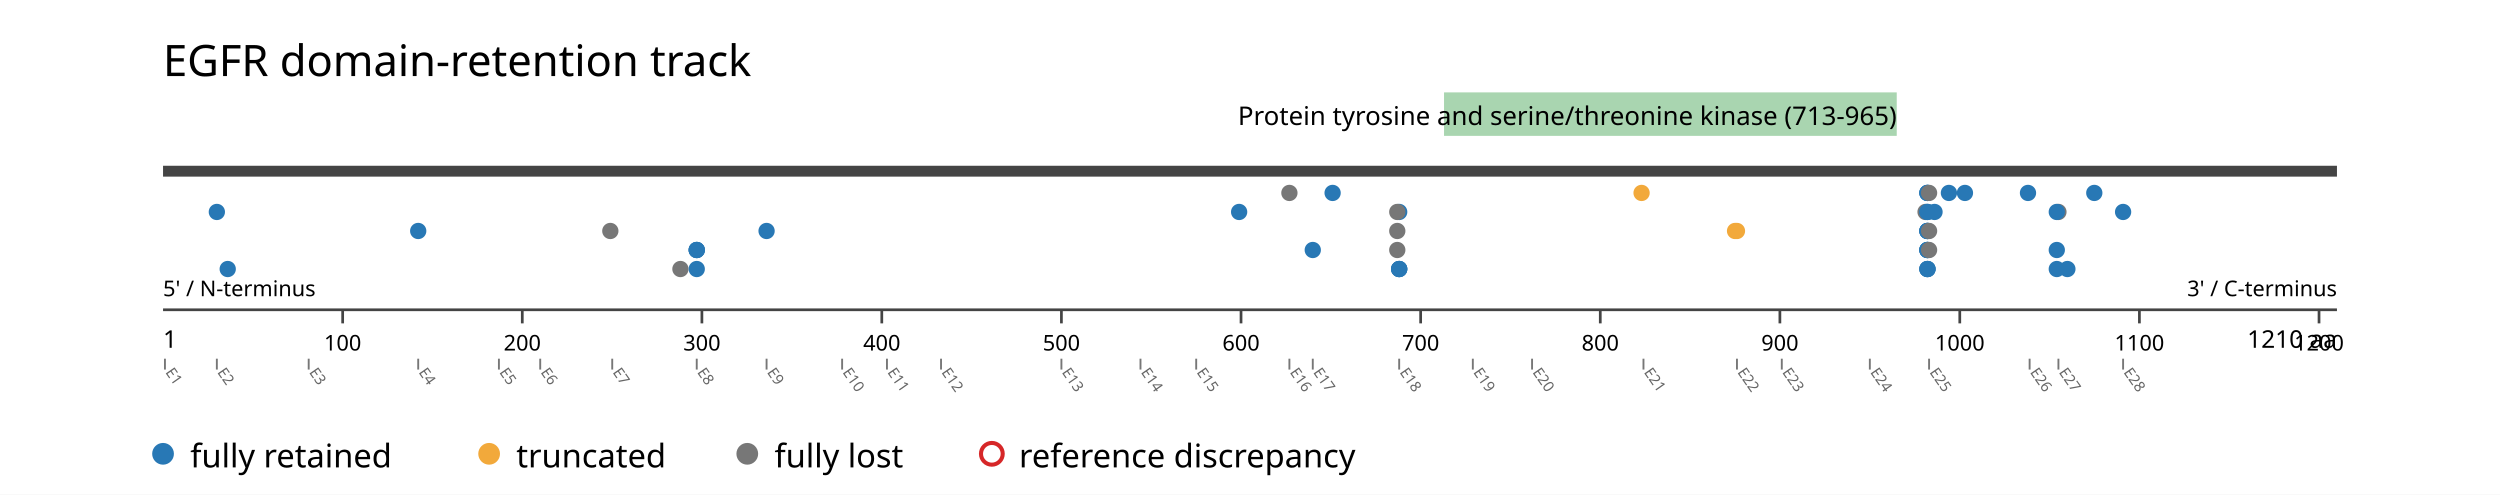
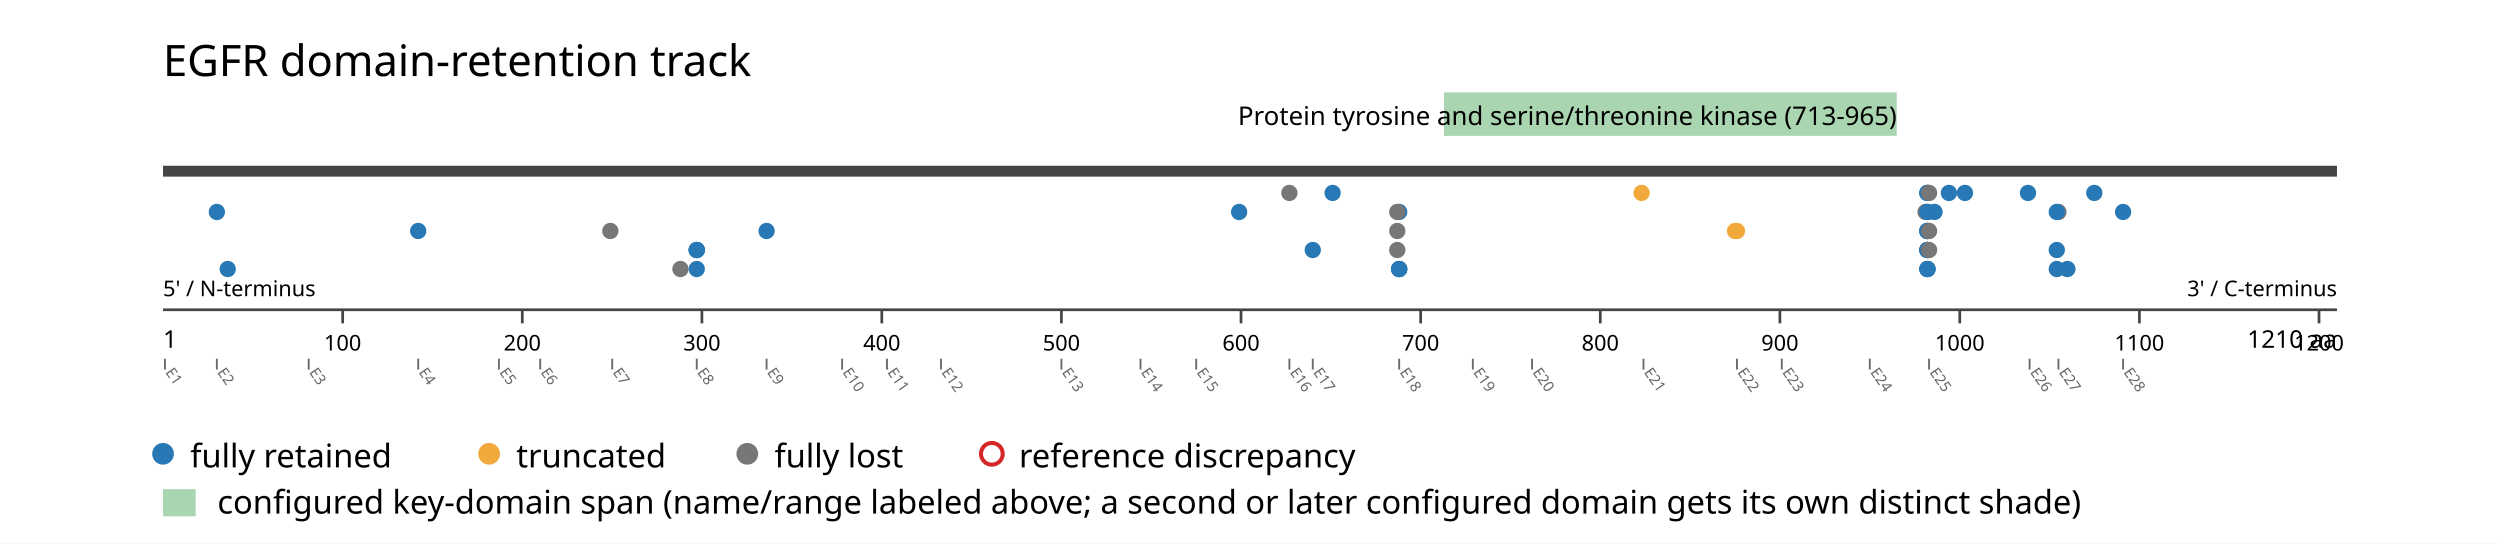
- <svg xmlns="http://www.w3.org/2000/svg" width="920" height="182" viewBox="0 0 920 182">
-   <rect width="920" height="182" fill="white" />
+ <svg xmlns="http://www.w3.org/2000/svg" width="920" height="200" viewBox="0 0 920 200">
+   <rect width="920" height="200" fill="white" />
  <text x="60" y="28" font-family="sans-serif" font-size="16">EGFR domain-retention track</text>
  <rect x="531.4" y="34.0" width="166.6" height="16.0" fill="#62b36f" opacity="0.55" />
  <text x="698.0" y="46.0" font-family="sans-serif" font-size="9.5" text-anchor="end">Protein tyrosine and serine/threonine kinase (713-965)</text>
-   <line x1="60.0" y1="63.0" x2="860.0" y2="63.0" stroke="#444" stroke-width="4" />
+   <line x1="60.0" y1="63.0" x2="860.0" y2="63.0" stroke="#444444" stroke-width="4" />
  <circle cx="770.7" cy="71.0" r="3" fill="#2878b5" stroke="none" stroke-width="0" />
  <circle cx="514.9" cy="78.0" r="3" fill="#2878b5" stroke="none" stroke-width="0" />
  <circle cx="282.1" cy="85.0" r="3" fill="#2878b5" stroke="none" stroke-width="0" />
  <circle cx="256.4" cy="92.0" r="3" fill="#2878b5" stroke="none" stroke-width="0" />
  <circle cx="514.9" cy="99.0" r="3" fill="#2878b5" stroke="none" stroke-width="0" />
  <circle cx="604.1" cy="71.0" r="3" fill="#f2a93b" stroke="none" stroke-width="0" />
  <circle cx="708.6" cy="78.0" r="3" fill="#777777" stroke="none" stroke-width="0" />
  <circle cx="638.5" cy="85.0" r="3" fill="#f2a93b" stroke="none" stroke-width="0" />
  <circle cx="709.3" cy="92.0" r="3" fill="#2878b5" stroke="none" stroke-width="0" />
  <circle cx="250.4" cy="99.0" r="3" fill="#777777" stroke="none" stroke-width="0" />
  <circle cx="709.3" cy="71.0" r="3" fill="#2878b5" stroke="none" stroke-width="0" />
  <circle cx="709.3" cy="78.0" r="3" fill="#2878b5" stroke="none" stroke-width="0" />
  <circle cx="709.3" cy="85.0" r="3" fill="#2878b5" stroke="none" stroke-width="0" />
  <circle cx="709.3" cy="92.0" r="3" fill="#2878b5" stroke="none" stroke-width="0" />
  <circle cx="709.3" cy="99.0" r="3" fill="#2878b5" stroke="none" stroke-width="0" />
  <circle cx="717.2" cy="71.0" r="3" fill="#2878b5" stroke="none" stroke-width="0" />
  <circle cx="781.3" cy="78.0" r="3" fill="#2878b5" stroke="none" stroke-width="0" />
  <circle cx="709.3" cy="85.0" r="3" fill="#2878b5" stroke="none" stroke-width="0" />
  <circle cx="709.3" cy="92.0" r="3" fill="#2878b5" stroke="none" stroke-width="0" />
  <circle cx="756.9" cy="99.0" r="3" fill="#2878b5" stroke="none" stroke-width="0" />
  <circle cx="709.3" cy="71.0" r="3" fill="#2878b5" stroke="none" stroke-width="0" />
  <circle cx="757.5" cy="78.0" r="3" fill="#777777" stroke="none" stroke-width="0" />
  <circle cx="709.3" cy="85.0" r="3" fill="#2878b5" stroke="none" stroke-width="0" />
  <circle cx="756.9" cy="92.0" r="3" fill="#2878b5" stroke="none" stroke-width="0" />
  <circle cx="709.3" cy="99.0" r="3" fill="#2878b5" stroke="none" stroke-width="0" />
  <circle cx="723.1" cy="71.0" r="3" fill="#2878b5" stroke="none" stroke-width="0" />
  <circle cx="709.3" cy="78.0" r="3" fill="#2878b5" stroke="none" stroke-width="0" />
  <circle cx="709.3" cy="85.0" r="3" fill="#2878b5" stroke="none" stroke-width="0" />
  <circle cx="709.3" cy="92.0" r="3" fill="#2878b5" stroke="none" stroke-width="0" />
  <circle cx="709.3" cy="99.0" r="3" fill="#2878b5" stroke="none" stroke-width="0" />
  <circle cx="709.3" cy="71.0" r="3" fill="#2878b5" stroke="none" stroke-width="0" />
  <circle cx="756.9" cy="78.0" r="3" fill="#2878b5" stroke="none" stroke-width="0" />
  <circle cx="224.6" cy="85.0" r="3" fill="#777777" stroke="none" stroke-width="0" />
  <circle cx="514.2" cy="92.0" r="3" fill="#777777" stroke="none" stroke-width="0" />
  <circle cx="760.8" cy="99.0" r="3" fill="#2878b5" stroke="none" stroke-width="0" />
  <circle cx="746.3" cy="71.0" r="3" fill="#2878b5" stroke="none" stroke-width="0" />
  <circle cx="514.2" cy="78.0" r="3" fill="#777777" stroke="none" stroke-width="0" />
  <circle cx="514.2" cy="85.0" r="3" fill="#777777" stroke="none" stroke-width="0" />
  <circle cx="256.4" cy="92.0" r="3" fill="#2878b5" stroke="none" stroke-width="0" />
  <circle cx="514.9" cy="99.0" r="3" fill="#2878b5" stroke="none" stroke-width="0" />
  <circle cx="709.9" cy="71.0" r="3" fill="#777777" stroke="none" stroke-width="0" />
  <circle cx="456.0" cy="78.0" r="3" fill="#2878b5" stroke="none" stroke-width="0" />
  <circle cx="709.9" cy="85.0" r="3" fill="#777777" stroke="none" stroke-width="0" />
  <circle cx="709.9" cy="92.0" r="3" fill="#777777" stroke="none" stroke-width="0" />
  <circle cx="514.9" cy="99.0" r="3" fill="#2878b5" stroke="none" stroke-width="0" />
  <circle cx="490.4" cy="71.0" r="3" fill="#2878b5" stroke="none" stroke-width="0" />
  <circle cx="79.8" cy="78.0" r="3" fill="#2878b5" stroke="none" stroke-width="0" />
  <circle cx="153.9" cy="85.0" r="3" fill="#2878b5" stroke="none" stroke-width="0" />
  <circle cx="256.4" cy="92.0" r="3" fill="#2878b5" stroke="none" stroke-width="0" />
  <circle cx="256.4" cy="99.0" r="3" fill="#2878b5" stroke="none" stroke-width="0" />
  <circle cx="474.5" cy="71.0" r="3" fill="#777777" stroke="none" stroke-width="0" />
  <circle cx="711.9" cy="78.0" r="3" fill="#2878b5" stroke="none" stroke-width="0" />
  <circle cx="639.2" cy="85.0" r="3" fill="#f2a93b" stroke="none" stroke-width="0" />
  <circle cx="483.1" cy="92.0" r="3" fill="#2878b5" stroke="none" stroke-width="0" />
  <circle cx="83.8" cy="99.0" r="3" fill="#2878b5" stroke="none" stroke-width="0" />
  <line x1="60.0" y1="114.0" x2="860.0" y2="114.0" stroke="#444444" stroke-width="1" />
  <text x="60.0" y="109.0" font-family="sans-serif" font-size="8" data-axis-end="5-prime" text-anchor="start">5' / N-terminus</text>
  <text x="860.0" y="109.0" font-family="sans-serif" font-size="8" data-axis-end="3-prime" text-anchor="end">3' / C-terminus</text>
  <text x="60.0" y="128.0" font-family="sans-serif" font-size="9">1</text>
  <text x="860.0" y="128.0" font-family="sans-serif" font-size="9" text-anchor="end">1210 aa</text>
-   <line x1="60.7" y1="132.0" x2="60.7" y2="136.0" stroke="#777777" stroke-width="0.7" />
+   <line x1="60.7" y1="132.0" x2="60.7" y2="136.0" stroke="#6b6b6b" stroke-width="0.7" />
  <text x="60.7" y="137.0" font-family="sans-serif" font-size="5.5" fill="#666666" transform="rotate(55 60.7 137.0)">E1</text>
-   <line x1="79.8" y1="132.0" x2="79.8" y2="136.0" stroke="#777777" stroke-width="0.7" />
+   <line x1="79.8" y1="132.0" x2="79.8" y2="136.0" stroke="#6b6b6b" stroke-width="0.7" />
  <text x="79.8" y="137.0" font-family="sans-serif" font-size="5.5" fill="#666666" transform="rotate(55 79.8 137.0)">E2</text>
-   <line x1="113.6" y1="132.0" x2="113.6" y2="136.0" stroke="#777777" stroke-width="0.7" />
+   <line x1="113.6" y1="132.0" x2="113.6" y2="136.0" stroke="#6b6b6b" stroke-width="0.7" />
  <text x="113.6" y="137.0" font-family="sans-serif" font-size="5.5" fill="#666666" transform="rotate(55 113.6 137.0)">E3</text>
-   <line x1="153.9" y1="132.0" x2="153.9" y2="136.0" stroke="#777777" stroke-width="0.7" />
+   <line x1="153.9" y1="132.0" x2="153.9" y2="136.0" stroke="#6b6b6b" stroke-width="0.7" />
  <text x="153.9" y="137.0" font-family="sans-serif" font-size="5.5" fill="#666666" transform="rotate(55 153.9 137.0)">E4</text>
-   <line x1="183.6" y1="132.0" x2="183.6" y2="136.0" stroke="#777777" stroke-width="0.7" />
+   <line x1="183.6" y1="132.0" x2="183.6" y2="136.0" stroke="#6b6b6b" stroke-width="0.7" />
  <text x="183.6" y="137.0" font-family="sans-serif" font-size="5.5" fill="#666666" transform="rotate(55 183.6 137.0)">E5</text>
-   <line x1="198.8" y1="132.0" x2="198.8" y2="136.0" stroke="#777777" stroke-width="0.7" />
+   <line x1="198.8" y1="132.0" x2="198.8" y2="136.0" stroke="#6b6b6b" stroke-width="0.7" />
  <text x="198.8" y="137.0" font-family="sans-serif" font-size="5.5" fill="#666666" transform="rotate(55 198.8 137.0)">E6</text>
-   <line x1="225.3" y1="132.0" x2="225.3" y2="136.0" stroke="#777777" stroke-width="0.7" />
+   <line x1="225.3" y1="132.0" x2="225.3" y2="136.0" stroke="#6b6b6b" stroke-width="0.7" />
  <text x="225.3" y="137.0" font-family="sans-serif" font-size="5.5" fill="#666666" transform="rotate(55 225.3 137.0)">E7</text>
-   <line x1="256.4" y1="132.0" x2="256.4" y2="136.0" stroke="#777777" stroke-width="0.7" />
+   <line x1="256.4" y1="132.0" x2="256.4" y2="136.0" stroke="#6b6b6b" stroke-width="0.7" />
  <text x="256.4" y="137.0" font-family="sans-serif" font-size="5.5" fill="#666666" transform="rotate(55 256.4 137.0)">E8</text>
-   <line x1="282.1" y1="132.0" x2="282.1" y2="136.0" stroke="#777777" stroke-width="0.7" />
+   <line x1="282.1" y1="132.0" x2="282.1" y2="136.0" stroke="#6b6b6b" stroke-width="0.7" />
  <text x="282.1" y="137.0" font-family="sans-serif" font-size="5.5" fill="#666666" transform="rotate(55 282.1 137.0)">E9</text>
-   <line x1="309.9" y1="132.0" x2="309.9" y2="136.0" stroke="#777777" stroke-width="0.7" />
+   <line x1="309.9" y1="132.0" x2="309.9" y2="136.0" stroke="#6b6b6b" stroke-width="0.7" />
  <text x="309.9" y="137.0" font-family="sans-serif" font-size="5.5" fill="#666666" transform="rotate(55 309.9 137.0)">E10</text>
-   <line x1="326.4" y1="132.0" x2="326.4" y2="136.0" stroke="#777777" stroke-width="0.7" />
+   <line x1="326.4" y1="132.0" x2="326.4" y2="136.0" stroke="#6b6b6b" stroke-width="0.7" />
  <text x="326.4" y="137.0" font-family="sans-serif" font-size="5.5" fill="#666666" transform="rotate(55 326.4 137.0)">E11</text>
-   <line x1="346.3" y1="132.0" x2="346.3" y2="136.0" stroke="#777777" stroke-width="0.7" />
+   <line x1="346.3" y1="132.0" x2="346.3" y2="136.0" stroke="#6b6b6b" stroke-width="0.7" />
  <text x="346.3" y="137.0" font-family="sans-serif" font-size="5.5" fill="#666666" transform="rotate(55 346.3 137.0)">E12</text>
-   <line x1="390.6" y1="132.0" x2="390.6" y2="136.0" stroke="#777777" stroke-width="0.7" />
+   <line x1="390.6" y1="132.0" x2="390.6" y2="136.0" stroke="#6b6b6b" stroke-width="0.7" />
  <text x="390.6" y="137.0" font-family="sans-serif" font-size="5.5" fill="#666666" transform="rotate(55 390.6 137.0)">E13</text>
-   <line x1="419.7" y1="132.0" x2="419.7" y2="136.0" stroke="#777777" stroke-width="0.7" />
+   <line x1="419.7" y1="132.0" x2="419.7" y2="136.0" stroke="#6b6b6b" stroke-width="0.7" />
  <text x="419.7" y="137.0" font-family="sans-serif" font-size="5.5" fill="#666666" transform="rotate(55 419.7 137.0)">E14</text>
-   <line x1="440.2" y1="132.0" x2="440.2" y2="136.0" stroke="#777777" stroke-width="0.7" />
+   <line x1="440.2" y1="132.0" x2="440.2" y2="136.0" stroke="#6b6b6b" stroke-width="0.7" />
  <text x="440.2" y="137.0" font-family="sans-serif" font-size="5.5" fill="#666666" transform="rotate(55 440.2 137.0)">E15</text>
-   <line x1="474.5" y1="132.0" x2="474.5" y2="136.0" stroke="#777777" stroke-width="0.7" />
+   <line x1="474.5" y1="132.0" x2="474.5" y2="136.0" stroke="#6b6b6b" stroke-width="0.7" />
  <text x="474.5" y="137.0" font-family="sans-serif" font-size="5.5" fill="#666666" transform="rotate(55 474.5 137.0)">E16</text>
-   <line x1="483.1" y1="132.0" x2="483.1" y2="136.0" stroke="#777777" stroke-width="0.7" />
+   <line x1="483.1" y1="132.0" x2="483.1" y2="136.0" stroke="#6b6b6b" stroke-width="0.7" />
  <text x="483.1" y="137.0" font-family="sans-serif" font-size="5.5" fill="#666666" transform="rotate(55 483.1 137.0)">E17</text>
-   <line x1="514.9" y1="132.0" x2="514.9" y2="136.0" stroke="#777777" stroke-width="0.7" />
+   <line x1="514.9" y1="132.0" x2="514.9" y2="136.0" stroke="#6b6b6b" stroke-width="0.7" />
  <text x="514.9" y="137.0" font-family="sans-serif" font-size="5.5" fill="#666666" transform="rotate(55 514.9 137.0)">E18</text>
-   <line x1="542.0" y1="132.0" x2="542.0" y2="136.0" stroke="#777777" stroke-width="0.7" />
+   <line x1="542.0" y1="132.0" x2="542.0" y2="136.0" stroke="#6b6b6b" stroke-width="0.7" />
  <text x="542.0" y="137.0" font-family="sans-serif" font-size="5.5" fill="#666666" transform="rotate(55 542.0 137.0)">E19</text>
-   <line x1="563.8" y1="132.0" x2="563.8" y2="136.0" stroke="#777777" stroke-width="0.7" />
+   <line x1="563.8" y1="132.0" x2="563.8" y2="136.0" stroke="#6b6b6b" stroke-width="0.7" />
  <text x="563.8" y="137.0" font-family="sans-serif" font-size="5.5" fill="#666666" transform="rotate(55 563.8 137.0)">E20</text>
-   <line x1="604.8" y1="132.0" x2="604.8" y2="136.0" stroke="#777777" stroke-width="0.7" />
+   <line x1="604.8" y1="132.0" x2="604.8" y2="136.0" stroke="#6b6b6b" stroke-width="0.7" />
  <text x="604.8" y="137.0" font-family="sans-serif" font-size="5.5" fill="#666666" transform="rotate(55 604.8 137.0)">E21</text>
-   <line x1="639.2" y1="132.0" x2="639.2" y2="136.0" stroke="#777777" stroke-width="0.7" />
+   <line x1="639.2" y1="132.0" x2="639.2" y2="136.0" stroke="#6b6b6b" stroke-width="0.7" />
  <text x="639.2" y="137.0" font-family="sans-serif" font-size="5.5" fill="#666666" transform="rotate(55 639.2 137.0)">E22</text>
-   <line x1="655.7" y1="132.0" x2="655.7" y2="136.0" stroke="#777777" stroke-width="0.7" />
+   <line x1="655.7" y1="132.0" x2="655.7" y2="136.0" stroke="#6b6b6b" stroke-width="0.7" />
  <text x="655.7" y="137.0" font-family="sans-serif" font-size="5.5" fill="#666666" transform="rotate(55 655.7 137.0)">E23</text>
-   <line x1="688.1" y1="132.0" x2="688.1" y2="136.0" stroke="#777777" stroke-width="0.7" />
+   <line x1="688.1" y1="132.0" x2="688.1" y2="136.0" stroke="#6b6b6b" stroke-width="0.7" />
  <text x="688.1" y="137.0" font-family="sans-serif" font-size="5.5" fill="#666666" transform="rotate(55 688.1 137.0)">E24</text>
-   <line x1="709.9" y1="132.0" x2="709.9" y2="136.0" stroke="#777777" stroke-width="0.7" />
+   <line x1="709.9" y1="132.0" x2="709.9" y2="136.0" stroke="#6b6b6b" stroke-width="0.7" />
  <text x="709.9" y="137.0" font-family="sans-serif" font-size="5.5" fill="#666666" transform="rotate(55 709.9 137.0)">E25</text>
-   <line x1="746.9" y1="132.0" x2="746.9" y2="136.0" stroke="#777777" stroke-width="0.7" />
+   <line x1="746.9" y1="132.0" x2="746.9" y2="136.0" stroke="#6b6b6b" stroke-width="0.7" />
  <text x="746.9" y="137.0" font-family="sans-serif" font-size="5.5" fill="#666666" transform="rotate(55 746.9 137.0)">E26</text>
-   <line x1="757.5" y1="132.0" x2="757.5" y2="136.0" stroke="#777777" stroke-width="0.7" />
+   <line x1="757.5" y1="132.0" x2="757.5" y2="136.0" stroke="#6b6b6b" stroke-width="0.7" />
  <text x="757.5" y="137.0" font-family="sans-serif" font-size="5.5" fill="#666666" transform="rotate(55 757.5 137.0)">E27</text>
-   <line x1="781.3" y1="132.0" x2="781.3" y2="136.0" stroke="#777777" stroke-width="0.7" />
+   <line x1="781.3" y1="132.0" x2="781.3" y2="136.0" stroke="#6b6b6b" stroke-width="0.7" />
  <text x="781.3" y="137.0" font-family="sans-serif" font-size="5.5" fill="#666666" transform="rotate(55 781.3 137.0)">E28</text>
  <line x1="126.1" y1="114.0" x2="126.1" y2="119.0" stroke="#444444" stroke-width="1" />
  <text x="126.1" y="129.0" font-family="sans-serif" font-size="8" text-anchor="middle">100</text>
  <line x1="192.2" y1="114.0" x2="192.2" y2="119.0" stroke="#444444" stroke-width="1" />
  <text x="192.2" y="129.0" font-family="sans-serif" font-size="8" text-anchor="middle">200</text>
  <line x1="258.3" y1="114.0" x2="258.3" y2="119.0" stroke="#444444" stroke-width="1" />
  <text x="258.3" y="129.0" font-family="sans-serif" font-size="8" text-anchor="middle">300</text>
  <line x1="324.5" y1="114.0" x2="324.5" y2="119.0" stroke="#444444" stroke-width="1" />
  <text x="324.5" y="129.0" font-family="sans-serif" font-size="8" text-anchor="middle">400</text>
  <line x1="390.6" y1="114.0" x2="390.6" y2="119.0" stroke="#444444" stroke-width="1" />
  <text x="390.6" y="129.0" font-family="sans-serif" font-size="8" text-anchor="middle">500</text>
  <line x1="456.7" y1="114.0" x2="456.7" y2="119.0" stroke="#444444" stroke-width="1" />
  <text x="456.7" y="129.0" font-family="sans-serif" font-size="8" text-anchor="middle">600</text>
  <line x1="522.8" y1="114.0" x2="522.8" y2="119.0" stroke="#444444" stroke-width="1" />
  <text x="522.8" y="129.0" font-family="sans-serif" font-size="8" text-anchor="middle">700</text>
  <line x1="588.9" y1="114.0" x2="588.9" y2="119.0" stroke="#444444" stroke-width="1" />
  <text x="588.9" y="129.0" font-family="sans-serif" font-size="8" text-anchor="middle">800</text>
  <line x1="655.0" y1="114.0" x2="655.0" y2="119.0" stroke="#444444" stroke-width="1" />
  <text x="655.0" y="129.0" font-family="sans-serif" font-size="8" text-anchor="middle">900</text>
  <line x1="721.2" y1="114.0" x2="721.2" y2="119.0" stroke="#444444" stroke-width="1" />
  <text x="721.2" y="129.0" font-family="sans-serif" font-size="8" text-anchor="middle">1000</text>
  <line x1="787.3" y1="114.0" x2="787.3" y2="119.0" stroke="#444444" stroke-width="1" />
  <text x="787.3" y="129.0" font-family="sans-serif" font-size="8" text-anchor="middle">1100</text>
  <line x1="853.4" y1="114.0" x2="853.4" y2="119.0" stroke="#444444" stroke-width="1" />
  <text x="853.4" y="129.0" font-family="sans-serif" font-size="8" text-anchor="middle">1200</text>
  <circle cx="60" cy="167.0" r="4" fill="#2878b5" />
  <text x="70" y="172.0" font-family="sans-serif" font-size="12">fully retained</text>
  <circle cx="180" cy="167.0" r="4" fill="#f2a93b" />
  <text x="190" y="172.0" font-family="sans-serif" font-size="12">truncated</text>
  <circle cx="275" cy="167.0" r="4" fill="#777777" />
  <text x="285" y="172.0" font-family="sans-serif" font-size="12">fully lost</text>
  <circle cx="365" cy="167.0" r="4" fill="white" stroke="#d62728" stroke-width="1.5" />
  <text x="375" y="172.0" font-family="sans-serif" font-size="12">reference discrepancy</text>
+   <rect x="60" y="180.0" width="12" height="10" fill="#62b36f" opacity="0.55" />
+   <text x="80" y="189.0" font-family="sans-serif" font-size="12">configured key-domain span (name/range labeled above; a second or later configured domain gets its own distinct shade)</text>
</svg>
